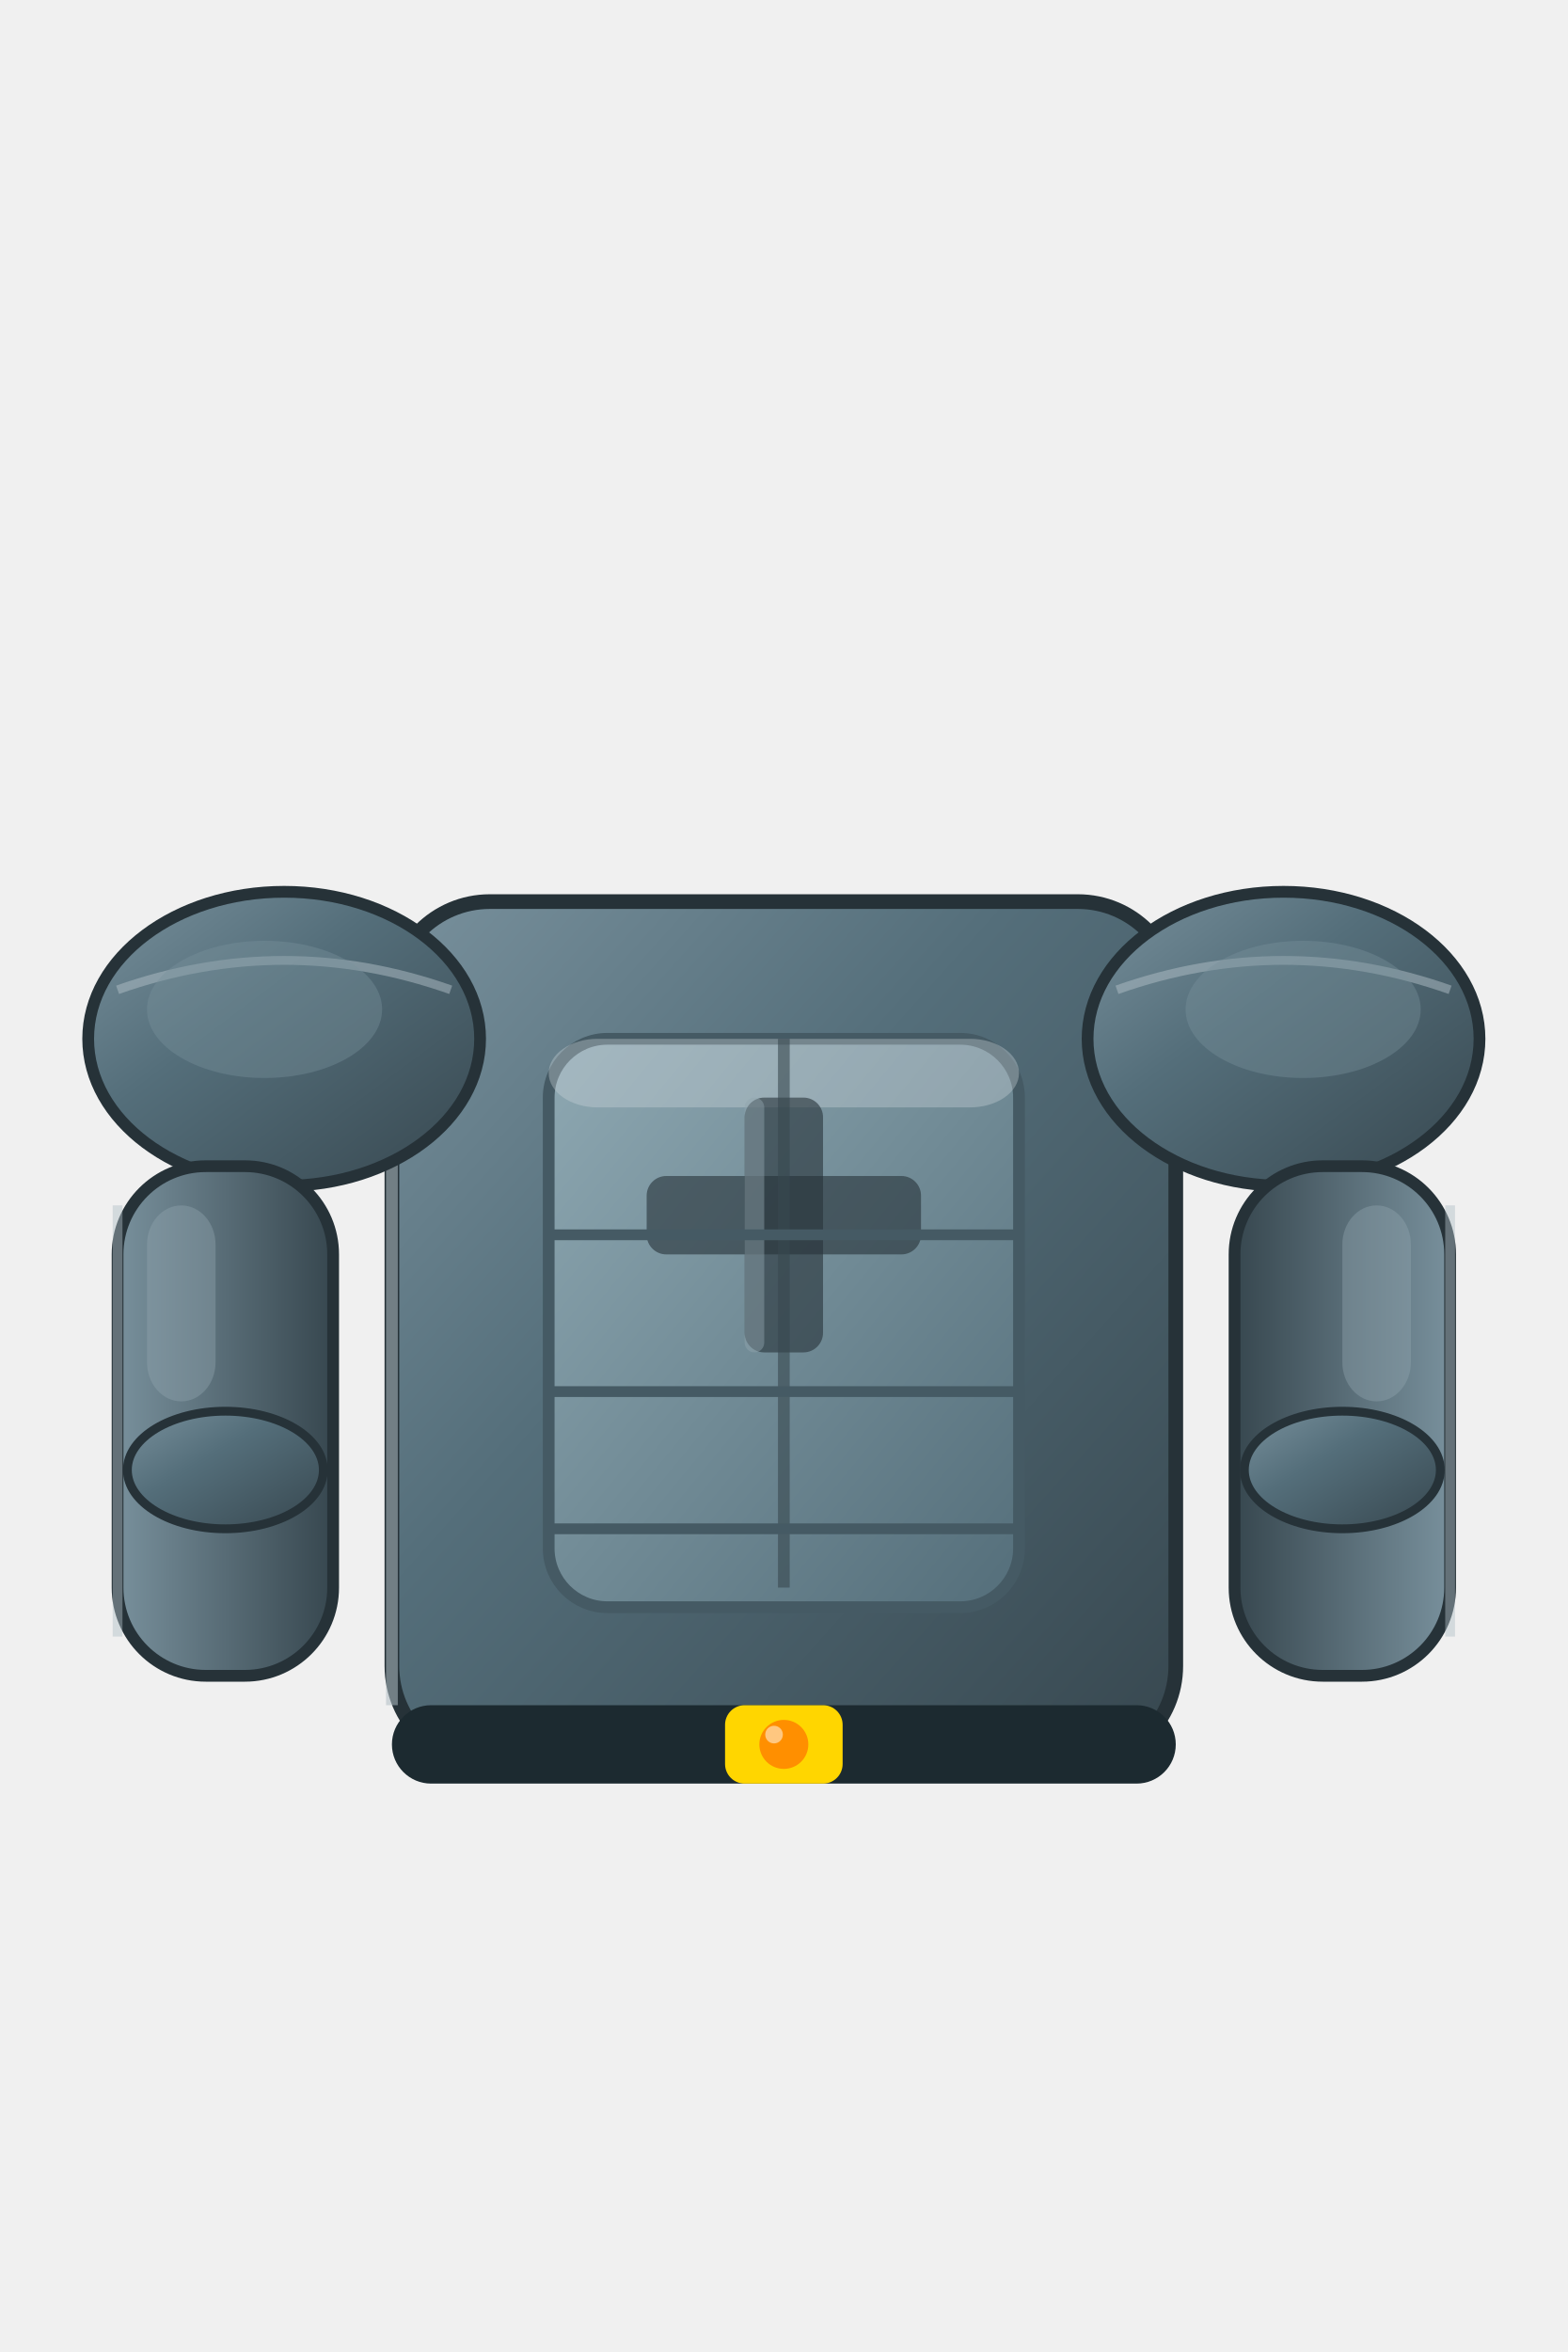
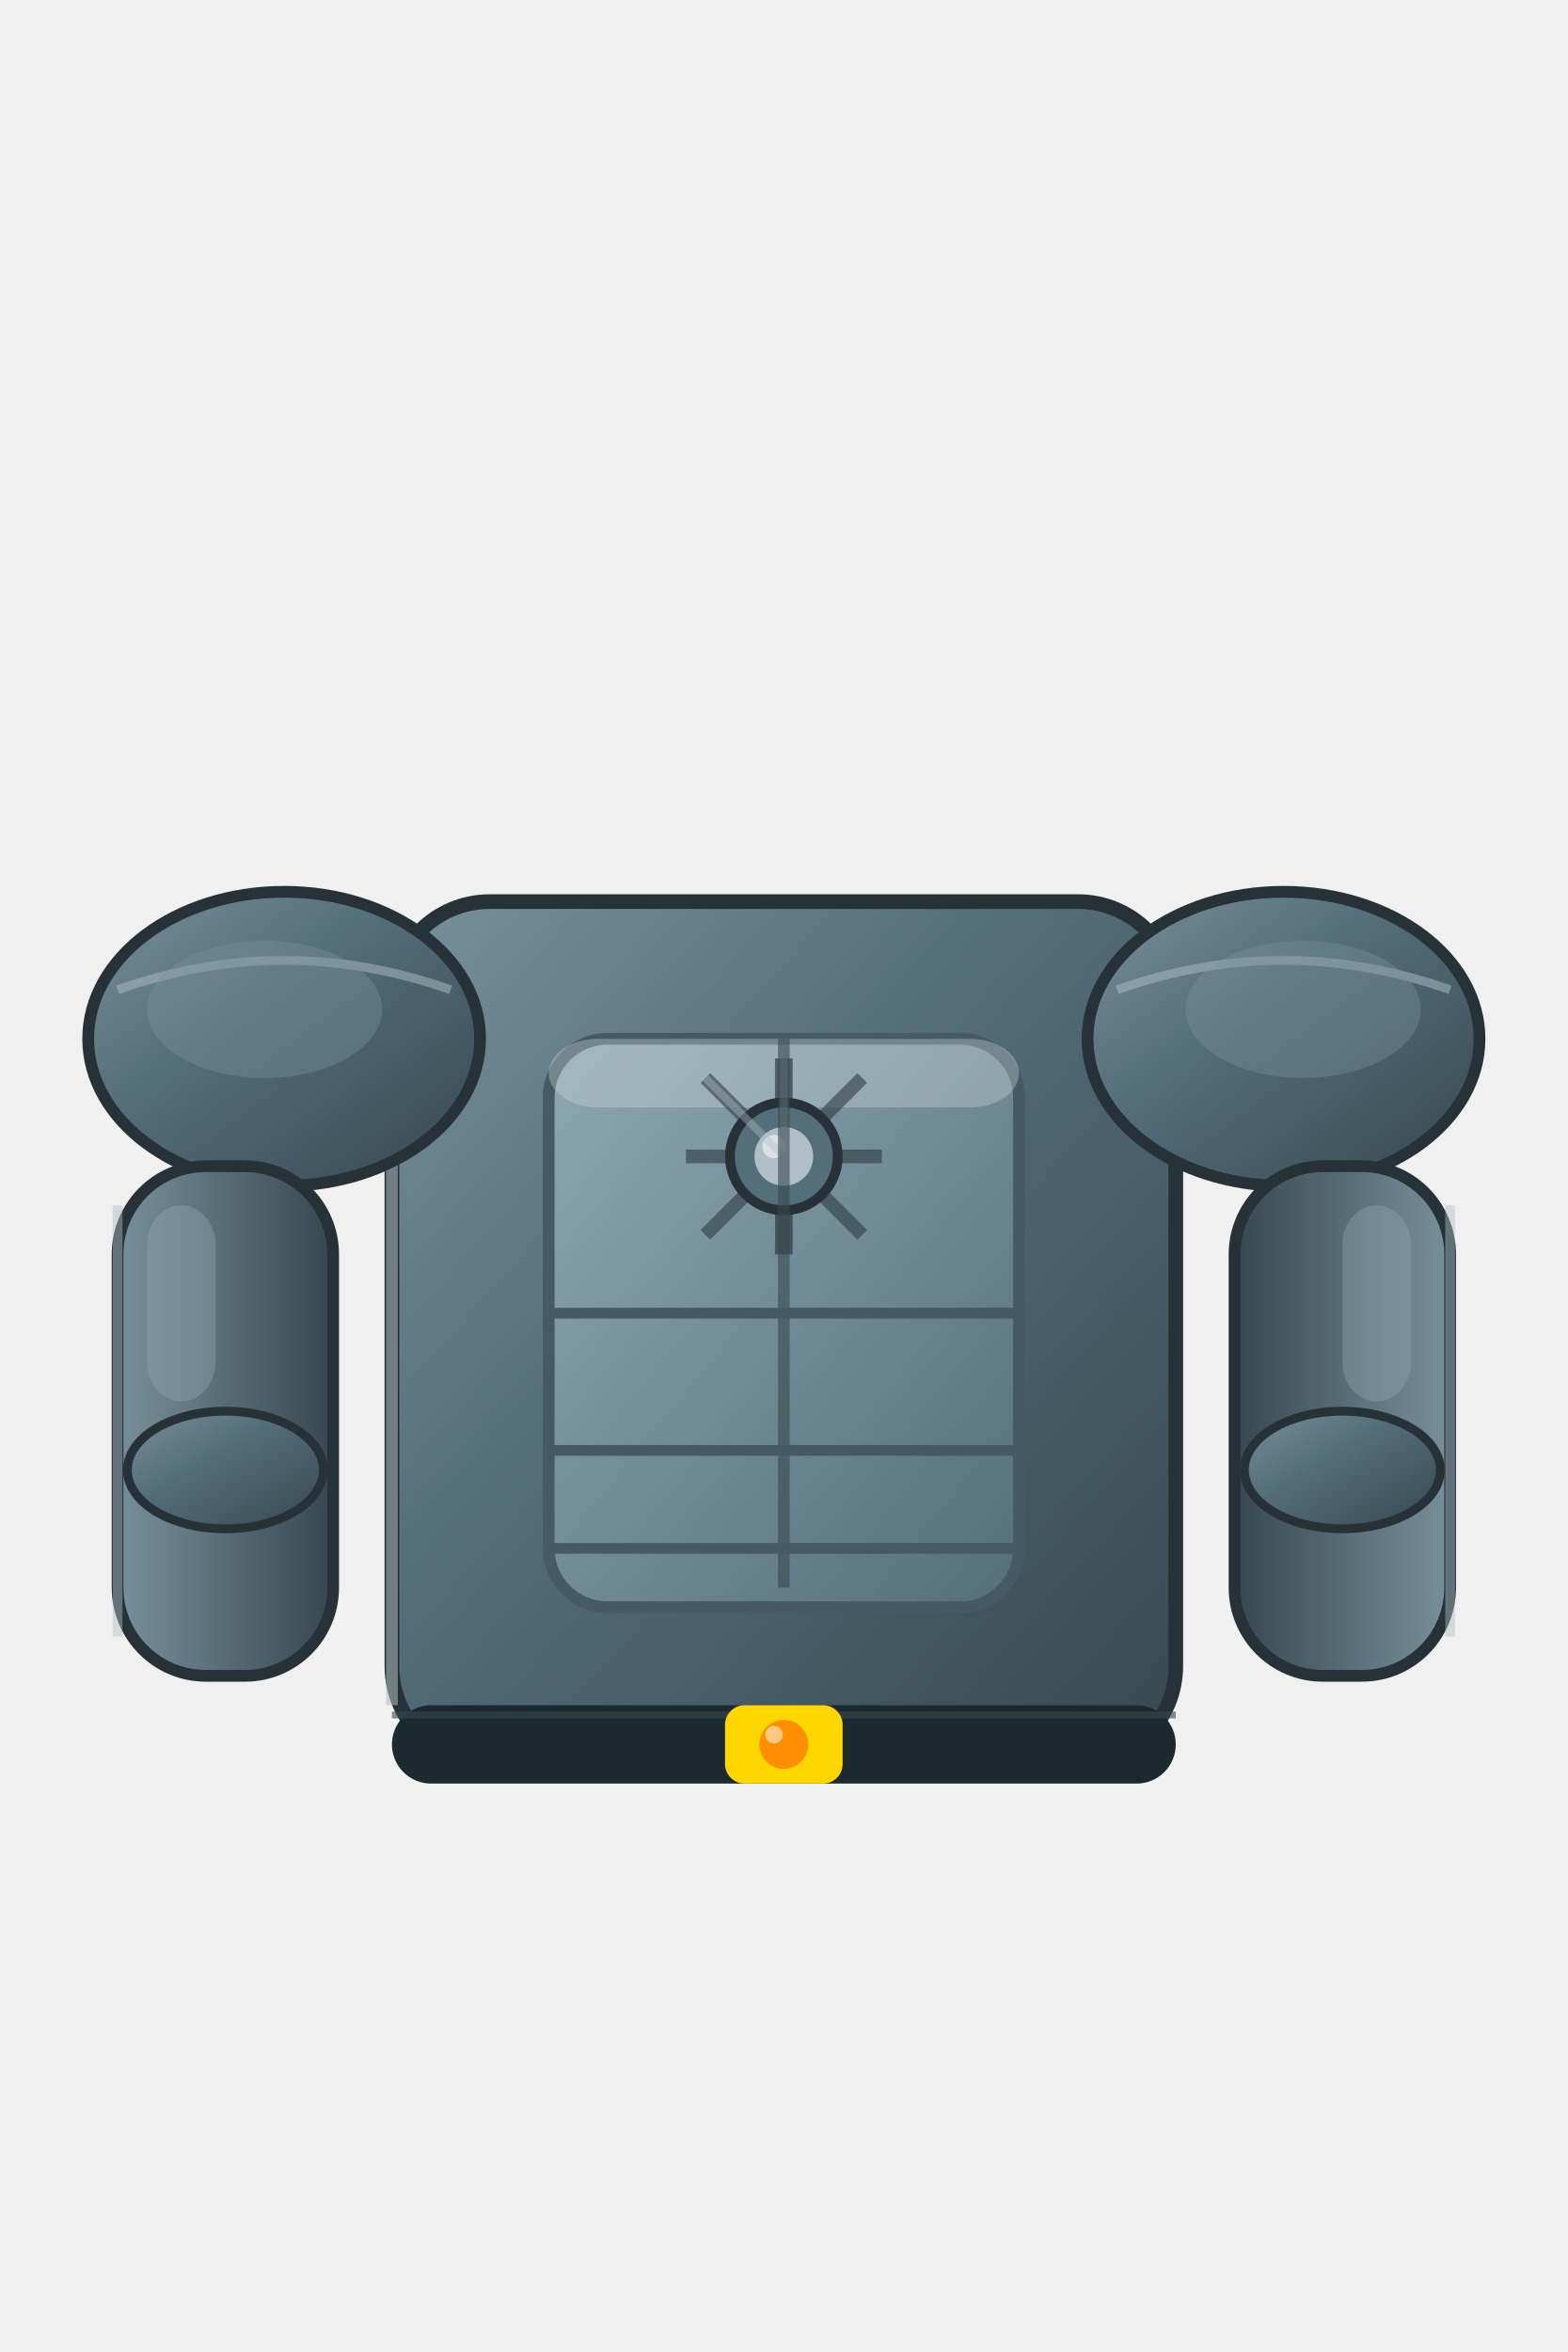
<svg xmlns="http://www.w3.org/2000/svg" viewBox="0 0 160 240">
  <defs>
    <linearGradient id="ak-plate" x1="0%" y1="0%" x2="100%" y2="100%">
      <stop offset="0%" stop-color="#78909c" />
      <stop offset="40%" stop-color="#546e7a" />
      <stop offset="100%" stop-color="#37474f" />
    </linearGradient>
    <linearGradient id="ak-panel" x1="0%" y1="0%" x2="100%" y2="100%">
      <stop offset="0%" stop-color="#8ea8b2" />
      <stop offset="100%" stop-color="#546e7a" />
    </linearGradient>
    <linearGradient id="ak-arm" x1="0%" y1="0%" x2="100%" y2="0%">
      <stop offset="0%" stop-color="#78909c" />
      <stop offset="100%" stop-color="#37474f" />
    </linearGradient>
    <linearGradient id="ak-armR" x1="100%" y1="0%" x2="0%" y2="0%">
      <stop offset="0%" stop-color="#78909c" />
      <stop offset="100%" stop-color="#37474f" />
    </linearGradient>
  </defs>
  <rect x="40" y="92" width="80" height="88" rx="10" fill="url(#ak-plate)" stroke="#263238" stroke-width="1.5" />
  <line x1="40" y1="96" x2="40" y2="174" stroke="#b0bec5" stroke-width="1.2" opacity="0.55" />
  <rect x="56" y="106" width="48" height="58" rx="6" fill="url(#ak-panel)" stroke="#455a64" stroke-width="1.2" />
  <rect x="56" y="106" width="48" height="7" rx="5" fill="#cfd8dc" opacity="0.35" />
-   <rect x="76" y="112" width="8" height="26" rx="2" fill="#263238" opacity="0.6" />
-   <rect x="66" y="120" width="28" height="8" rx="2" fill="#263238" opacity="0.6" />
-   <rect x="76" y="112" width="2" height="26" rx="1" fill="#90a4ae" opacity="0.45" />
+   <line x1="80" y1="118" x2="80" y2="108" stroke="#263238" stroke-width="1.8" opacity="0.65" />
+   <line x1="80" y1="118" x2="88" y2="110" stroke="#263238" stroke-width="1.4" opacity="0.55" />
+   <line x1="80" y1="118" x2="90" y2="118" stroke="#263238" stroke-width="1.4" opacity="0.55" />
+   <line x1="80" y1="118" x2="88" y2="126" stroke="#263238" stroke-width="1.4" opacity="0.55" />
+   <line x1="80" y1="118" x2="80" y2="128" stroke="#263238" stroke-width="1.8" opacity="0.65" />
+   <line x1="80" y1="118" x2="72" y2="126" stroke="#263238" stroke-width="1.4" opacity="0.55" />
+   <line x1="80" y1="118" x2="70" y2="118" stroke="#263238" stroke-width="1.4" opacity="0.55" />
+   <line x1="80" y1="118" x2="72" y2="110" stroke="#263238" stroke-width="1.4" opacity="0.55" />
+   <circle cx="80" cy="118" r="5.5" fill="#546e7a" stroke="#263238" stroke-width="1" />
+   <circle cx="80" cy="118" r="3" fill="#b0bec5" />
+   <circle cx="79" cy="117" r="1.2" fill="white" opacity="0.55" />
+   <line x1="80" y1="118" x2="72" y2="110" stroke="#b0bec5" stroke-width="0.8" opacity="0.4" />
+   <line x1="80" y1="118" x2="80" y2="108" stroke="#b0bec5" stroke-width="0.8" opacity="0.4" />
  <line x1="80" y1="106" x2="80" y2="162" stroke="#37474f" stroke-width="1.2" opacity="0.6" />
-   <line x1="56" y1="126" x2="104" y2="126" stroke="#455a64" stroke-width="1.1" />
-   <line x1="56" y1="142" x2="104" y2="142" stroke="#455a64" stroke-width="1.1" />
-   <line x1="56" y1="156" x2="104" y2="156" stroke="#455a64" stroke-width="1.1" />
+   <line x1="56" y1="134" x2="104" y2="134" stroke="#455a64" stroke-width="1.1" />
+   <line x1="56" y1="148" x2="104" y2="148" stroke="#455a64" stroke-width="1.1" />
+   <line x1="56" y1="158" x2="104" y2="158" stroke="#455a64" stroke-width="1.1" />
  <rect x="40" y="174" width="80" height="8" rx="4" fill="#1c2a30" />
+   <line x1="40" y1="175" x2="120" y2="175" stroke="#37474f" stroke-width="0.7" opacity="0.6" />
  <rect x="74" y="174" width="12" height="8" rx="2" fill="#ffd600" />
  <circle cx="80" cy="178" r="2.5" fill="#ff8f00" />
  <circle cx="79" cy="177" r="0.9" fill="white" opacity="0.5" />
  <ellipse cx="29" cy="106" rx="20" ry="15" fill="url(#ak-plate)" stroke="#263238" stroke-width="1.2" />
  <path d="M 12 101 Q 29 95 46 101" fill="none" stroke="#b0bec5" stroke-width="0.9" opacity="0.5" />
  <ellipse cx="27" cy="103" rx="12" ry="7" fill="#78909c" opacity="0.4" />
  <ellipse cx="131" cy="106" rx="20" ry="15" fill="url(#ak-plate)" stroke="#263238" stroke-width="1.2" />
  <path d="M 114 101 Q 131 95 148 101" fill="none" stroke="#b0bec5" stroke-width="0.9" opacity="0.5" />
  <ellipse cx="133" cy="103" rx="12" ry="7" fill="#78909c" opacity="0.4" />
  <rect x="12" y="119" width="22" height="52" rx="9" fill="url(#ak-arm)" stroke="#263238" stroke-width="1.2" />
  <line x1="12" y1="123" x2="12" y2="167" stroke="#b0bec5" stroke-width="1" opacity="0.45" />
  <rect x="15" y="123" width="7" height="20" rx="4" fill="#90a4ae" opacity="0.4" />
  <rect x="126" y="119" width="22" height="52" rx="9" fill="url(#ak-armR)" stroke="#263238" stroke-width="1.2" />
  <line x1="148" y1="123" x2="148" y2="167" stroke="#b0bec5" stroke-width="1" opacity="0.45" />
  <rect x="137" y="123" width="7" height="20" rx="4" fill="#90a4ae" opacity="0.4" />
  <ellipse cx="23" cy="150" rx="10" ry="6" fill="url(#ak-plate)" stroke="#263238" stroke-width="0.9" />
  <ellipse cx="137" cy="150" rx="10" ry="6" fill="url(#ak-plate)" stroke="#263238" stroke-width="0.9" />
</svg>
